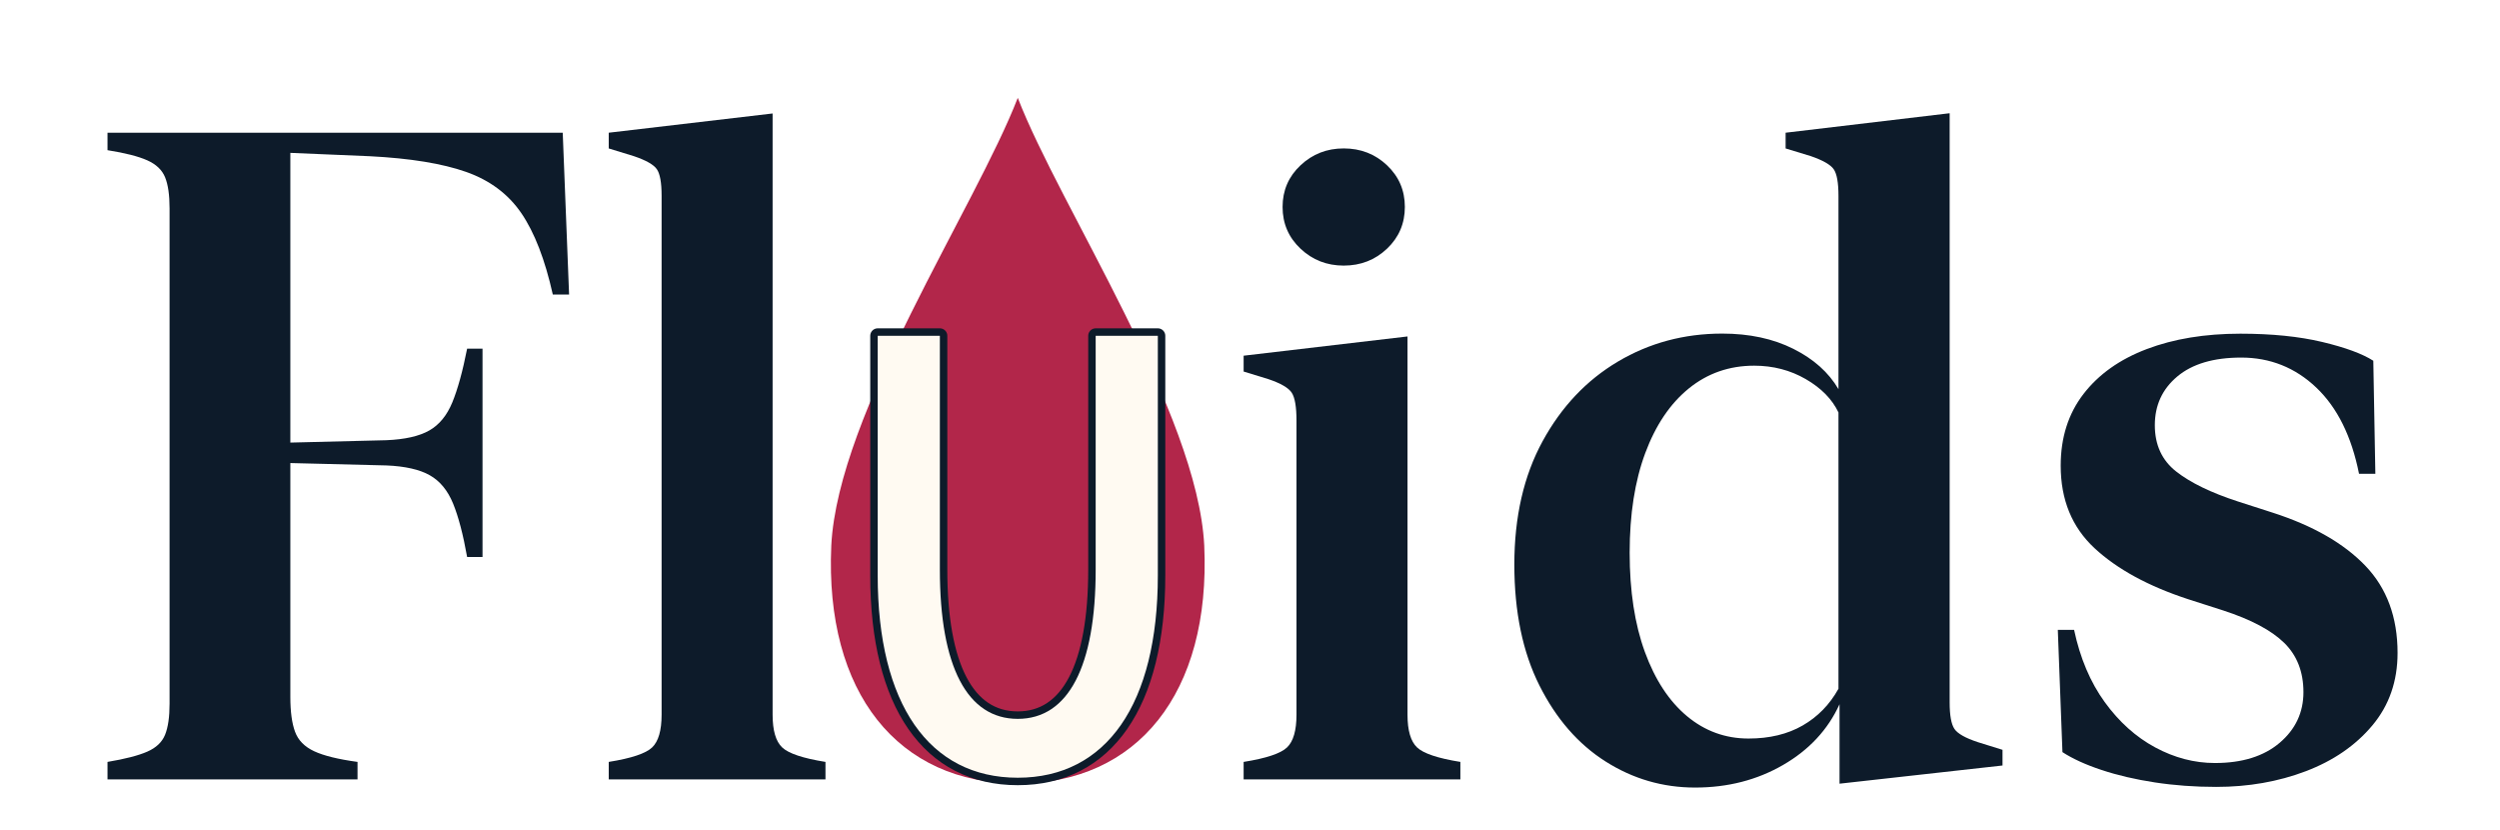
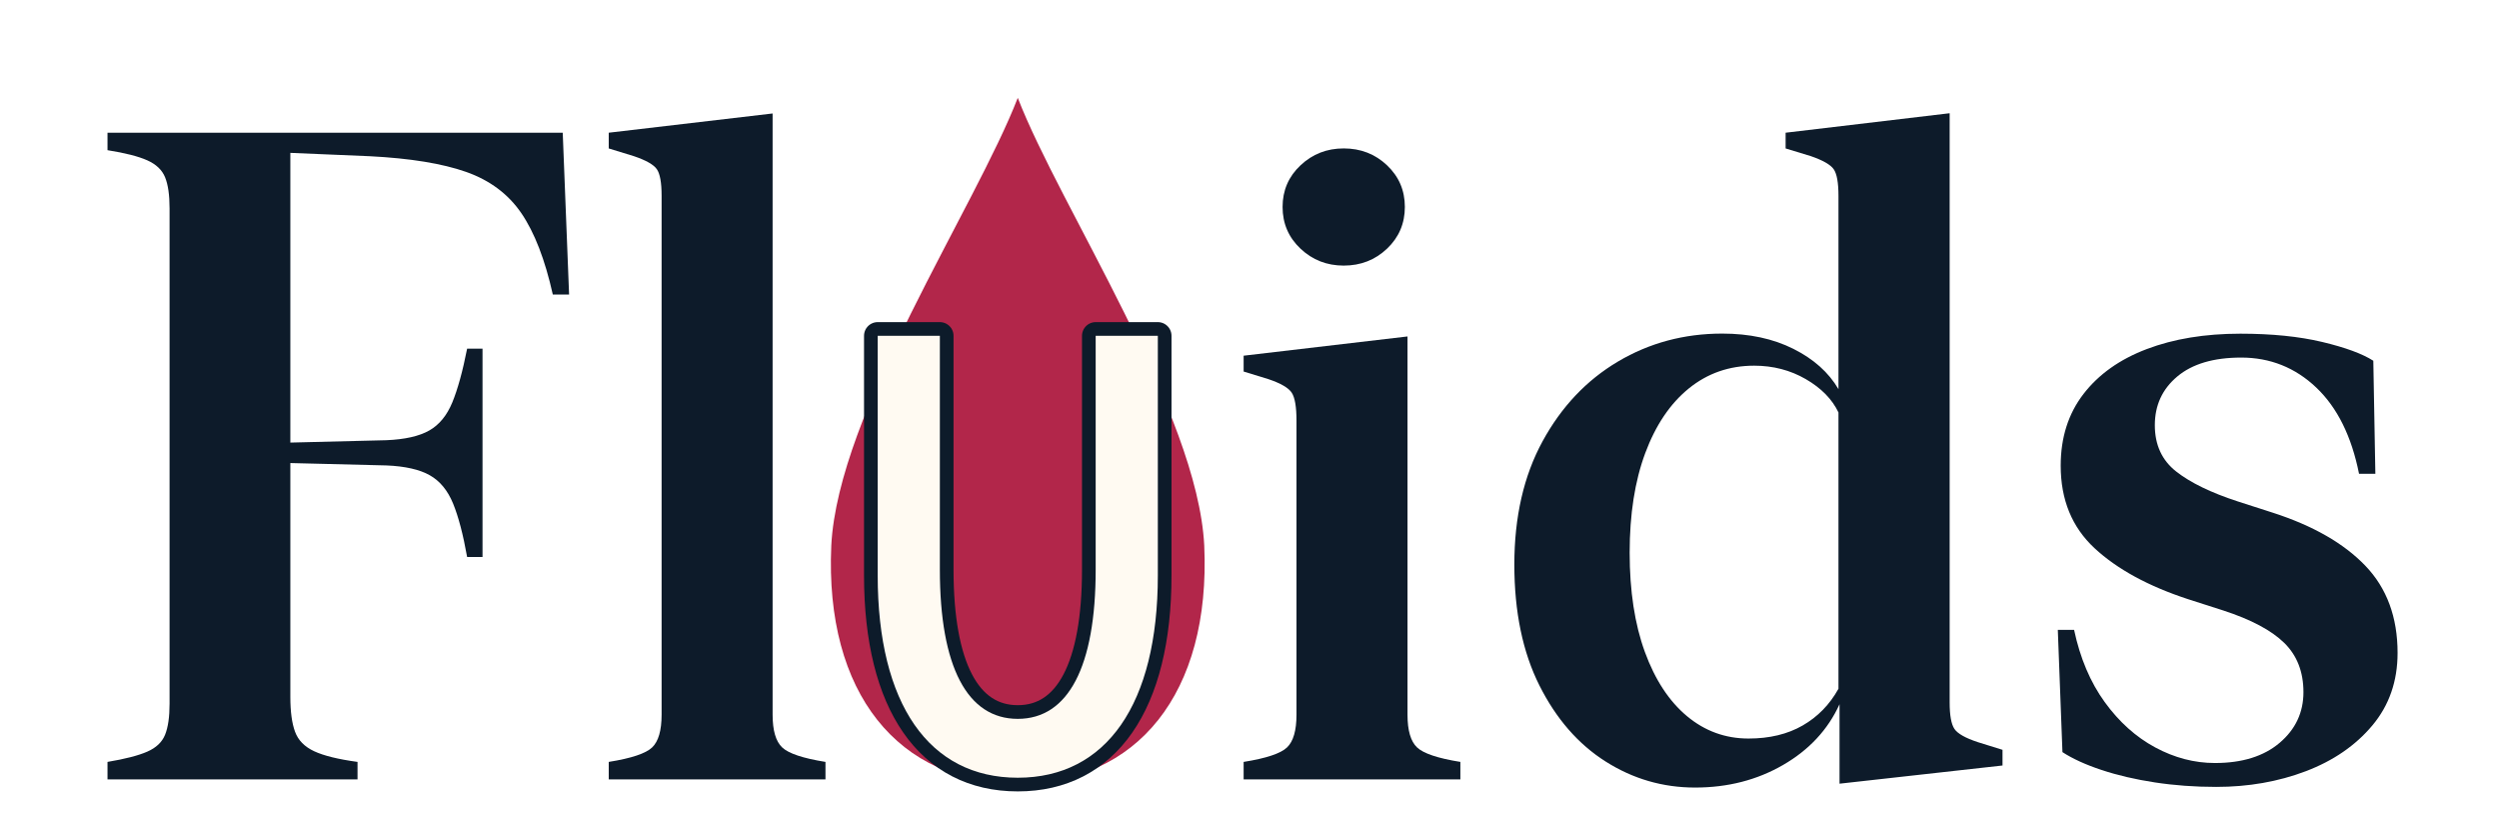
<svg xmlns="http://www.w3.org/2000/svg" viewBox="0 5 150.76 50" role="img" aria-labelledby="title desc">
  <g fill="#0d1b2a">
    <path d="M1071.927 1444 1086.134 1082.736H1049.756Q1023.573 1199.659 979.617 1264.091Q935.66 1328.523 855.921 1356.553Q776.181 1384.582 641.256 1391.496L463.463 1399.005V752.063L678.096 757.381Q740.051 759.986 773.653 778.995Q807.256 798.003 825.314 841.941Q843.372 885.878 858.367 961.84H892.749V496.583H858.367Q844.932 572.11 826.956 616.002Q808.979 659.893 774.833 679.165Q740.686 698.437 678.096 701.041L463.463 706.359V183.875Q463.463 134.875 473.959 106.345Q484.456 77.815 516.735 62.821Q549.013 47.827 613.529 39.008V0H55.017V39.008Q113.915 48.866 143.776 61.904Q173.637 74.942 183.645 99.771Q193.653 124.6 193.653 168.963V1275.037Q193.653 1319.837 183.645 1344.447Q173.637 1369.058 143.776 1382.369Q113.915 1395.681 55.017 1404.992V1444Z" transform="translate(5.000 52) scale(0.027006 -0.027006)" />
    <path d="M413.809 1486.955V144.432Q413.809 91.677 435.095 71.426Q456.381 51.175 531.893 39.008V0H47.734V39.008Q123.683 51.175 144.751 71.426Q165.818 91.677 165.818 144.432V1303.399Q165.818 1347.146 155.175 1362.545Q144.532 1377.944 103.353 1391.823L47.734 1408.874V1444Z" transform="translate(35.435 52) scale(0.027006 -0.027006)" />
    <path d="M413.809 989.049V144.432Q413.809 91.677 435.095 71.426Q456.381 51.175 531.893 39.008V0H47.734V39.008Q123.683 51.175 144.751 71.426Q165.818 91.677 165.818 144.432V800.85Q165.818 847.203 155.175 863.439Q144.532 879.675 103.353 893.645L47.734 910.696V946.094ZM271.311 1147.279Q214.832 1147.279 174.787 1185.054Q134.741 1222.828 134.741 1278.294Q134.741 1333.588 174.834 1371.257Q214.928 1408.927 271.311 1408.927Q328.248 1408.927 368.064 1371.257Q407.881 1333.588 407.881 1278.294Q407.881 1222.828 368.064 1185.054Q328.248 1147.279 271.311 1147.279Z" transform="translate(73.737 52) scale(0.027006 -0.027006)" />
    <path d="M80.485 479.741Q80.485 639.352 143.493 754.905Q206.501 870.458 311.853 932.959Q417.204 995.461 544.886 995.461Q635.734 995.461 703.718 961.425Q771.703 927.39 804.557 871.389V1303.036Q804.557 1346.783 794.05 1362.237Q783.543 1377.69 742.454 1391.823L686.473 1408.874V1444L1052.91 1487.499V171.867Q1052.91 128.648 1063.554 112.757Q1074.197 96.866 1116.102 83.08L1170.994 66.029V30.994L806.916 -9.596V167.801Q768.118 82.755 680.917 32.254Q593.717 -18.247 484.288 -18.247Q376.06 -18.247 284.308 39.948Q192.557 98.142 136.521 209.708Q80.485 321.273 80.485 479.741ZM338.075 506.26Q338.075 377.539 372.103 284.456Q406.131 191.373 466.036 141.294Q525.942 91.214 603.677 91.214Q673.895 91.214 724.515 120.324Q775.134 149.435 804.557 202.383V819.333Q783.322 863.815 731.489 893.801Q679.655 923.787 616.236 923.787Q532.888 923.787 470.307 873.007Q407.726 822.227 372.901 728.637Q338.075 635.047 338.075 506.26Z" transform="translate(89.184 52) scale(0.027006 -0.027006)" />
    <path d="M87.973 700.473Q87.973 794.529 138.808 860.516Q189.644 926.504 280.226 960.873Q370.809 995.242 489.349 995.242Q594.543 995.242 672.088 976.767Q749.632 958.293 786.322 934.794L790.899 682.398H754.431Q729.373 808.075 658.819 874.986Q588.266 941.898 491.072 941.898Q398.977 941.898 348.62 899.814Q298.263 857.73 298.263 790.924Q298.263 724.845 346.105 687.376Q393.947 649.907 483.344 620.751L561.548 595.566Q696.361 552.14 768.447 477.138Q840.533 402.136 840.533 282.402Q840.533 187.674 784.214 120.515Q727.895 53.356 635.614 18.28Q543.333 -16.796 435.344 -16.796Q363.817 -16.796 298.338 -6.781Q232.859 3.233 179.525 20.918Q126.19 38.603 91.891 60.852L81.541 333.819H117.918Q138.032 239.333 186.168 172.818Q234.305 106.303 299.026 71.426Q363.747 36.549 432.531 36.549Q524.032 36.549 577.138 81.693Q630.243 126.838 630.243 194.753Q630.243 262.766 587.306 304.804Q544.369 346.841 450.908 377.248L372.342 402.434Q239.211 446.045 163.592 516.242Q87.973 586.438 87.973 700.473Z" transform="translate(121.942 52) scale(0.027006 -0.027006)" />
  </g>
  <path fill="#b2264a" d="M61.4 10.9C58.85 17.5 50.55 29.9 50.15 37.9C49.75 46.8 54.2 52.25 61.4 52.25C68.6 52.25 73.05 46.8 72.65 37.9C72.25 29.9 63.95 17.5 61.4 10.9Z" />
-   <path fill="#fffaf2" stroke="#0d1b2a" stroke-width="0.9" stroke-linejoin="round" paint-order="stroke fill" d="M52.95 25.25V39.7C52.95 47.45 56.05 51.9 61.4 51.9C66.75 51.9 69.85 47.45 69.85 39.7V25.25H66.1V39.35C66.1 45.2 64.45 48.35 61.4 48.35C58.35 48.35 56.7 45.2 56.7 39.35V25.25Z" />
+   <path fill="#fffaf2" stroke="#0d1b2a" stroke-width="1.65" stroke-linejoin="round" paint-order="stroke fill" d="M52.95 25.25V39.7C52.95 47.45 56.05 51.9 61.4 51.9C66.75 51.9 69.85 47.45 69.85 39.7V25.25H66.1V39.35C66.1 45.2 64.45 48.35 61.4 48.35C58.35 48.35 56.7 45.2 56.7 39.35V25.25Z" />
</svg>
